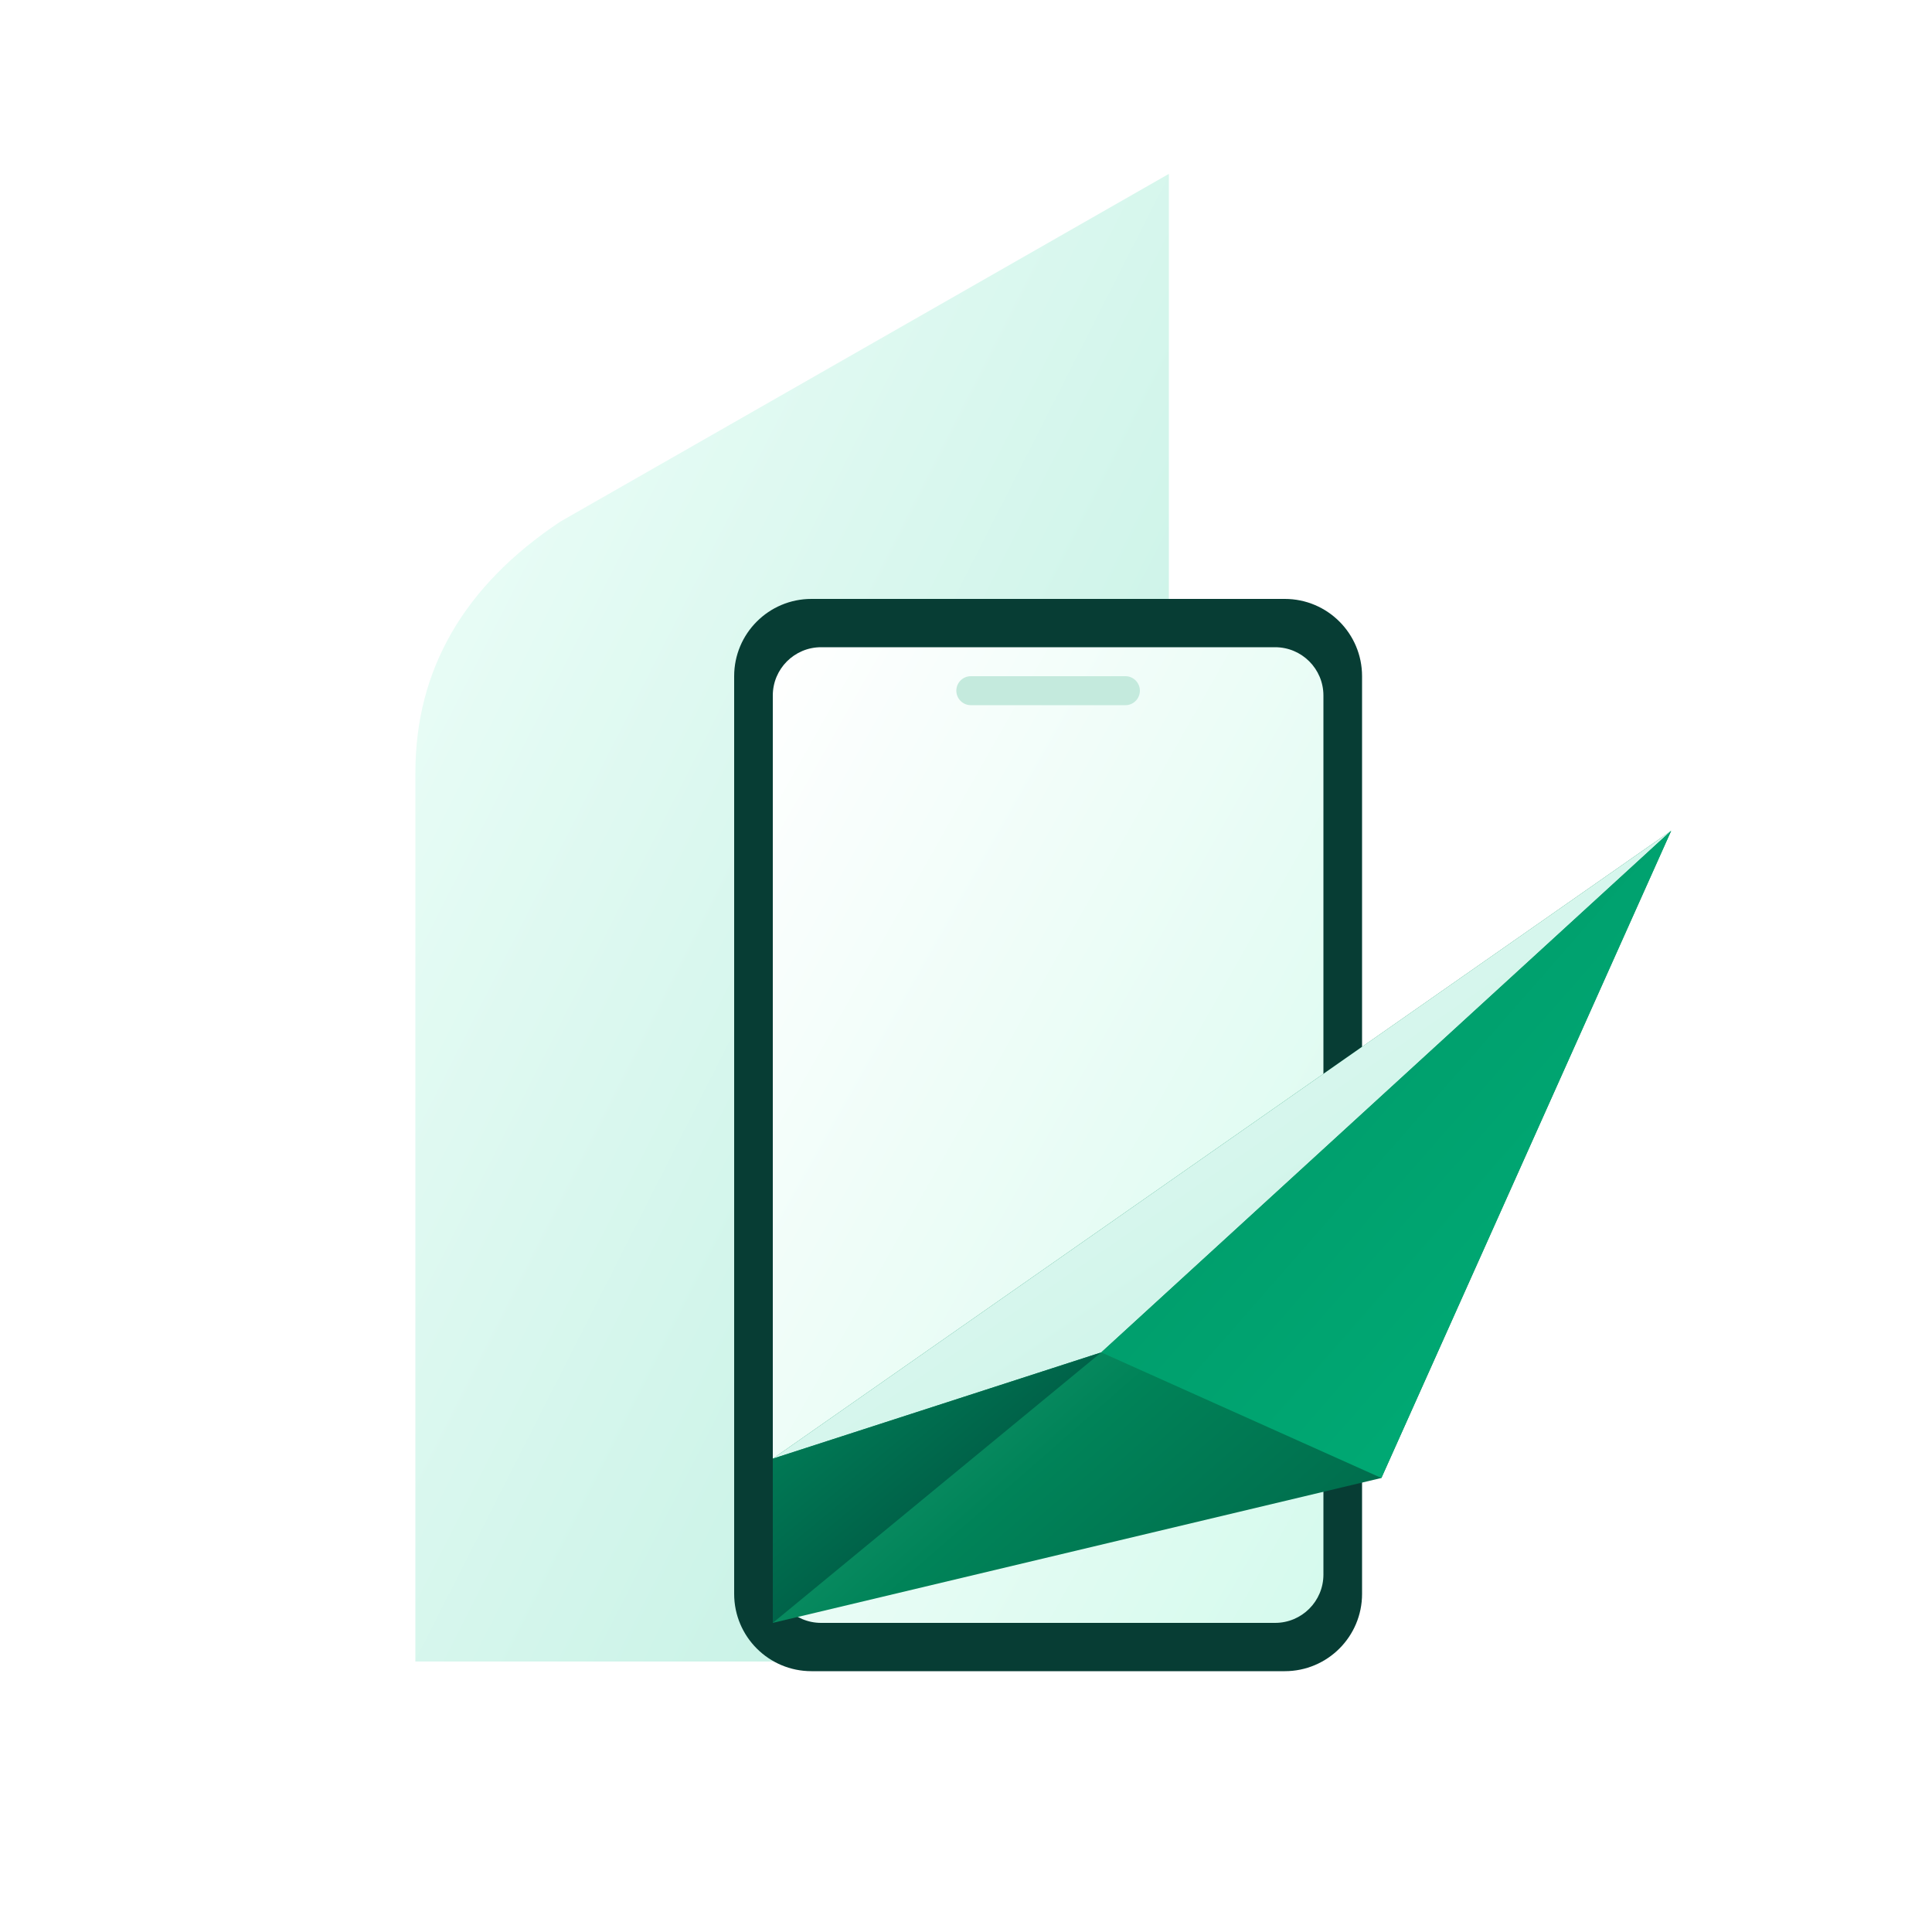
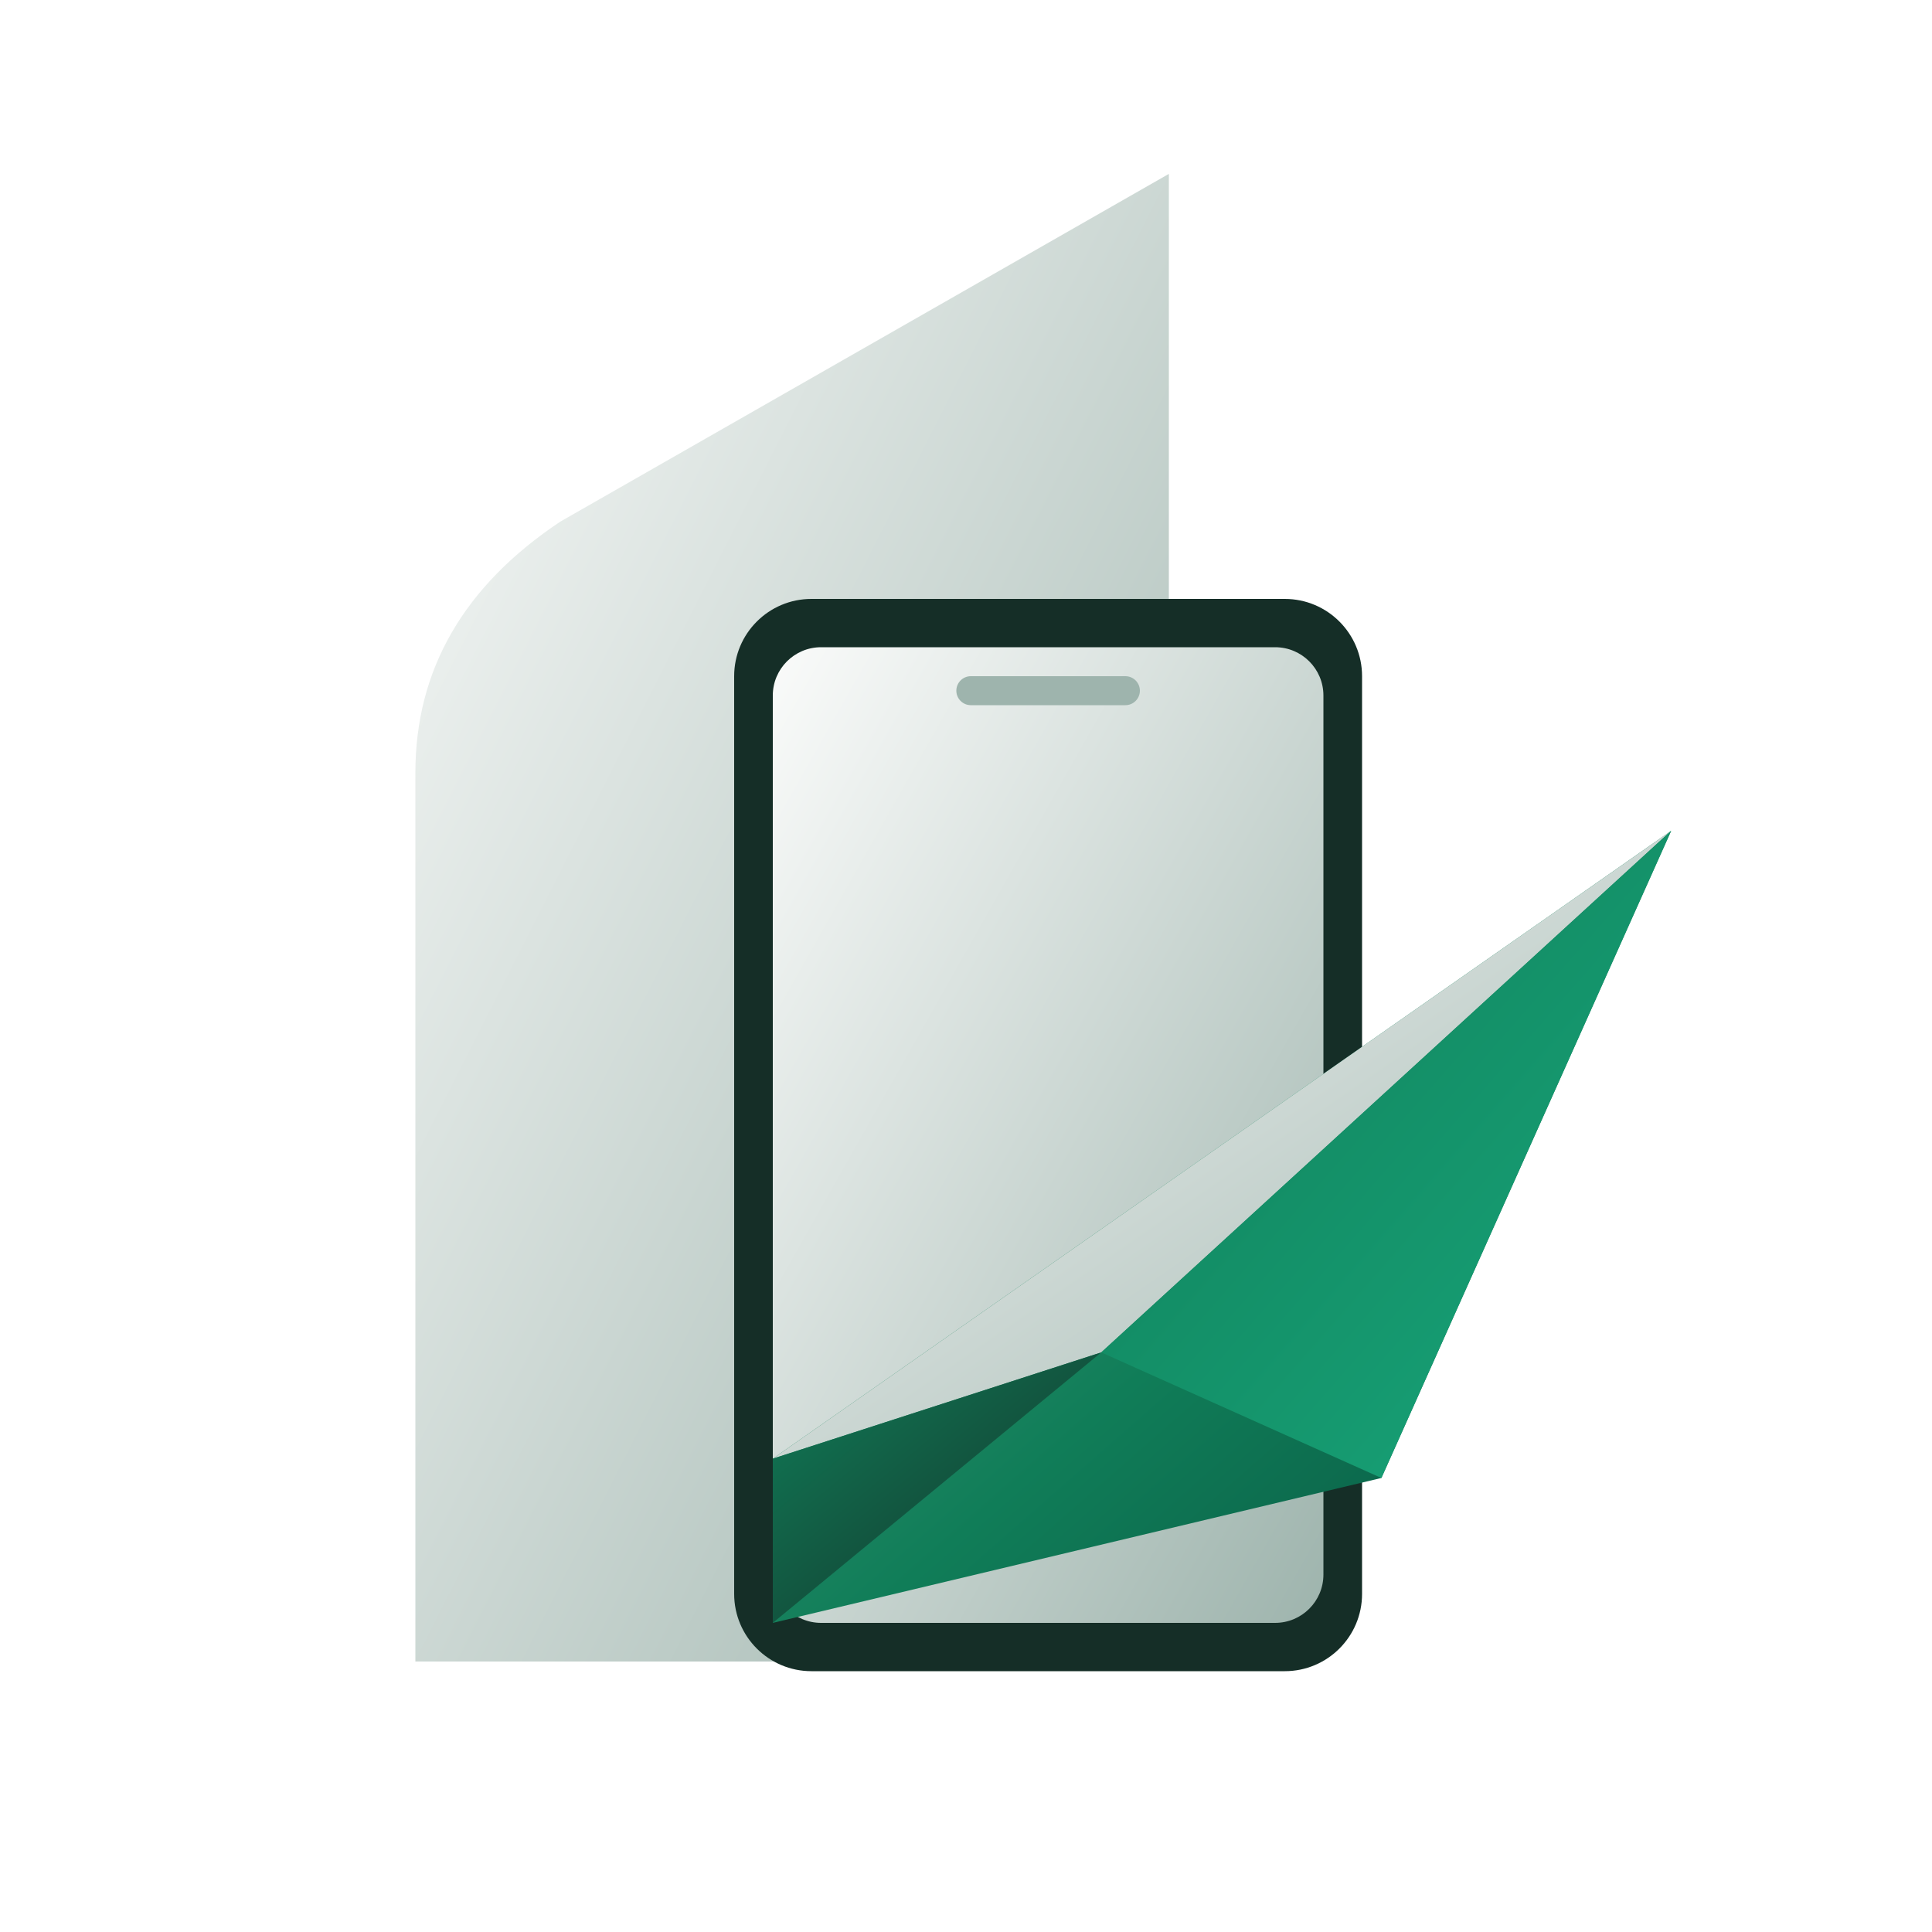
<svg xmlns="http://www.w3.org/2000/svg" width="200" height="200" viewBox="0 0 200 200" role="img" aria-label="JADE 05_mobile_apps origami service icon">
  <defs>
    <linearGradient id="g" x1="0" y1="0" x2="1" y2="1">
-       <stop stop-color="#52cba2" />
-       <stop offset=".55" stop-color="#008358" />
-       <stop offset="1" stop-color="#00523f" />
+       <stop stop-color="#50A687" />
+       <stop offset=".55" stop-color="#107D58" />
+       <stop offset="1" stop-color="#07513F" />
    </linearGradient>
    <linearGradient id="dark" x1="0" y1="0" x2="1" y2="1">
-       <stop stop-color="#00875c" />
-       <stop offset="1" stop-color="#003f36" />
+       <stop stop-color="#107D58" />
+       <stop offset="1" stop-color="#152E27" />
    </linearGradient>
    <linearGradient id="mint" x1="0" y1="0" x2="1" y2="1">
-       <stop stop-color="#f1fffa" />
-       <stop offset="1" stop-color="#bceee0" />
+       <stop stop-color="#FAFBFA" />
+       <stop offset="1" stop-color="#9EB4AD" />
    </linearGradient>
    <linearGradient id="soft" x1="0" y1="0" x2="1" y2="1">
-       <stop stop-color="#b9f1de" />
-       <stop offset="1" stop-color="#39ba90" />
+       <stop stop-color="#9EB4AD" />
+       <stop offset="1" stop-color="#50A687" />
    </linearGradient>
    <linearGradient id="facet" x1="0" y1="0" x2="1" y2="1">
-       <stop stop-color="#009365" />
-       <stop offset="1" stop-color="#00b078" />
+       <stop stop-color="#107D58" />
+       <stop offset="1" stop-color="#18A77B" />
    </linearGradient>
    <linearGradient id="screen" x1="0" y1="0" x2="1" y2="1">
-       <stop stop-color="#ffffff" />
-       <stop offset="1" stop-color="#d5faed" />
+       <stop stop-color="#FAFBFA" />
+       <stop offset="1" stop-color="#9EB4AD" />
    </linearGradient>
  </defs>
  <g stroke-linejoin="round">
    <path d="M43 80 Q43 64 58 54 L121 18 L121 172 L43 172Z" fill="url(#mint)" />
-     <rect x="76" y="62" width="65" height="111" rx="8" fill="#073d34" />
+     <rect x="76" y="62" width="65" height="111" rx="8" fill="#152E27" />
    <rect x="80" y="67" width="57" height="101" rx="5" fill="url(#screen)" />
-     <rect x="99" y="70" width="19" height="3" rx="1.5" fill="#c4eadd" />
+     <rect x="99" y="70" width="19" height="3" rx="1.5" fill="#9EB4AD" />
    <polygon points="80,151 173,86 143,153 80,168" fill="url(#g)" />
    <polygon points="80,151 173,86 114,140" fill="url(#mint)" />
    <polygon points="114,140 173,86 143,153" fill="url(#facet)" />
    <polygon points="80,151 114,140 80,168" fill="url(#dark)" />
  </g>
</svg>
